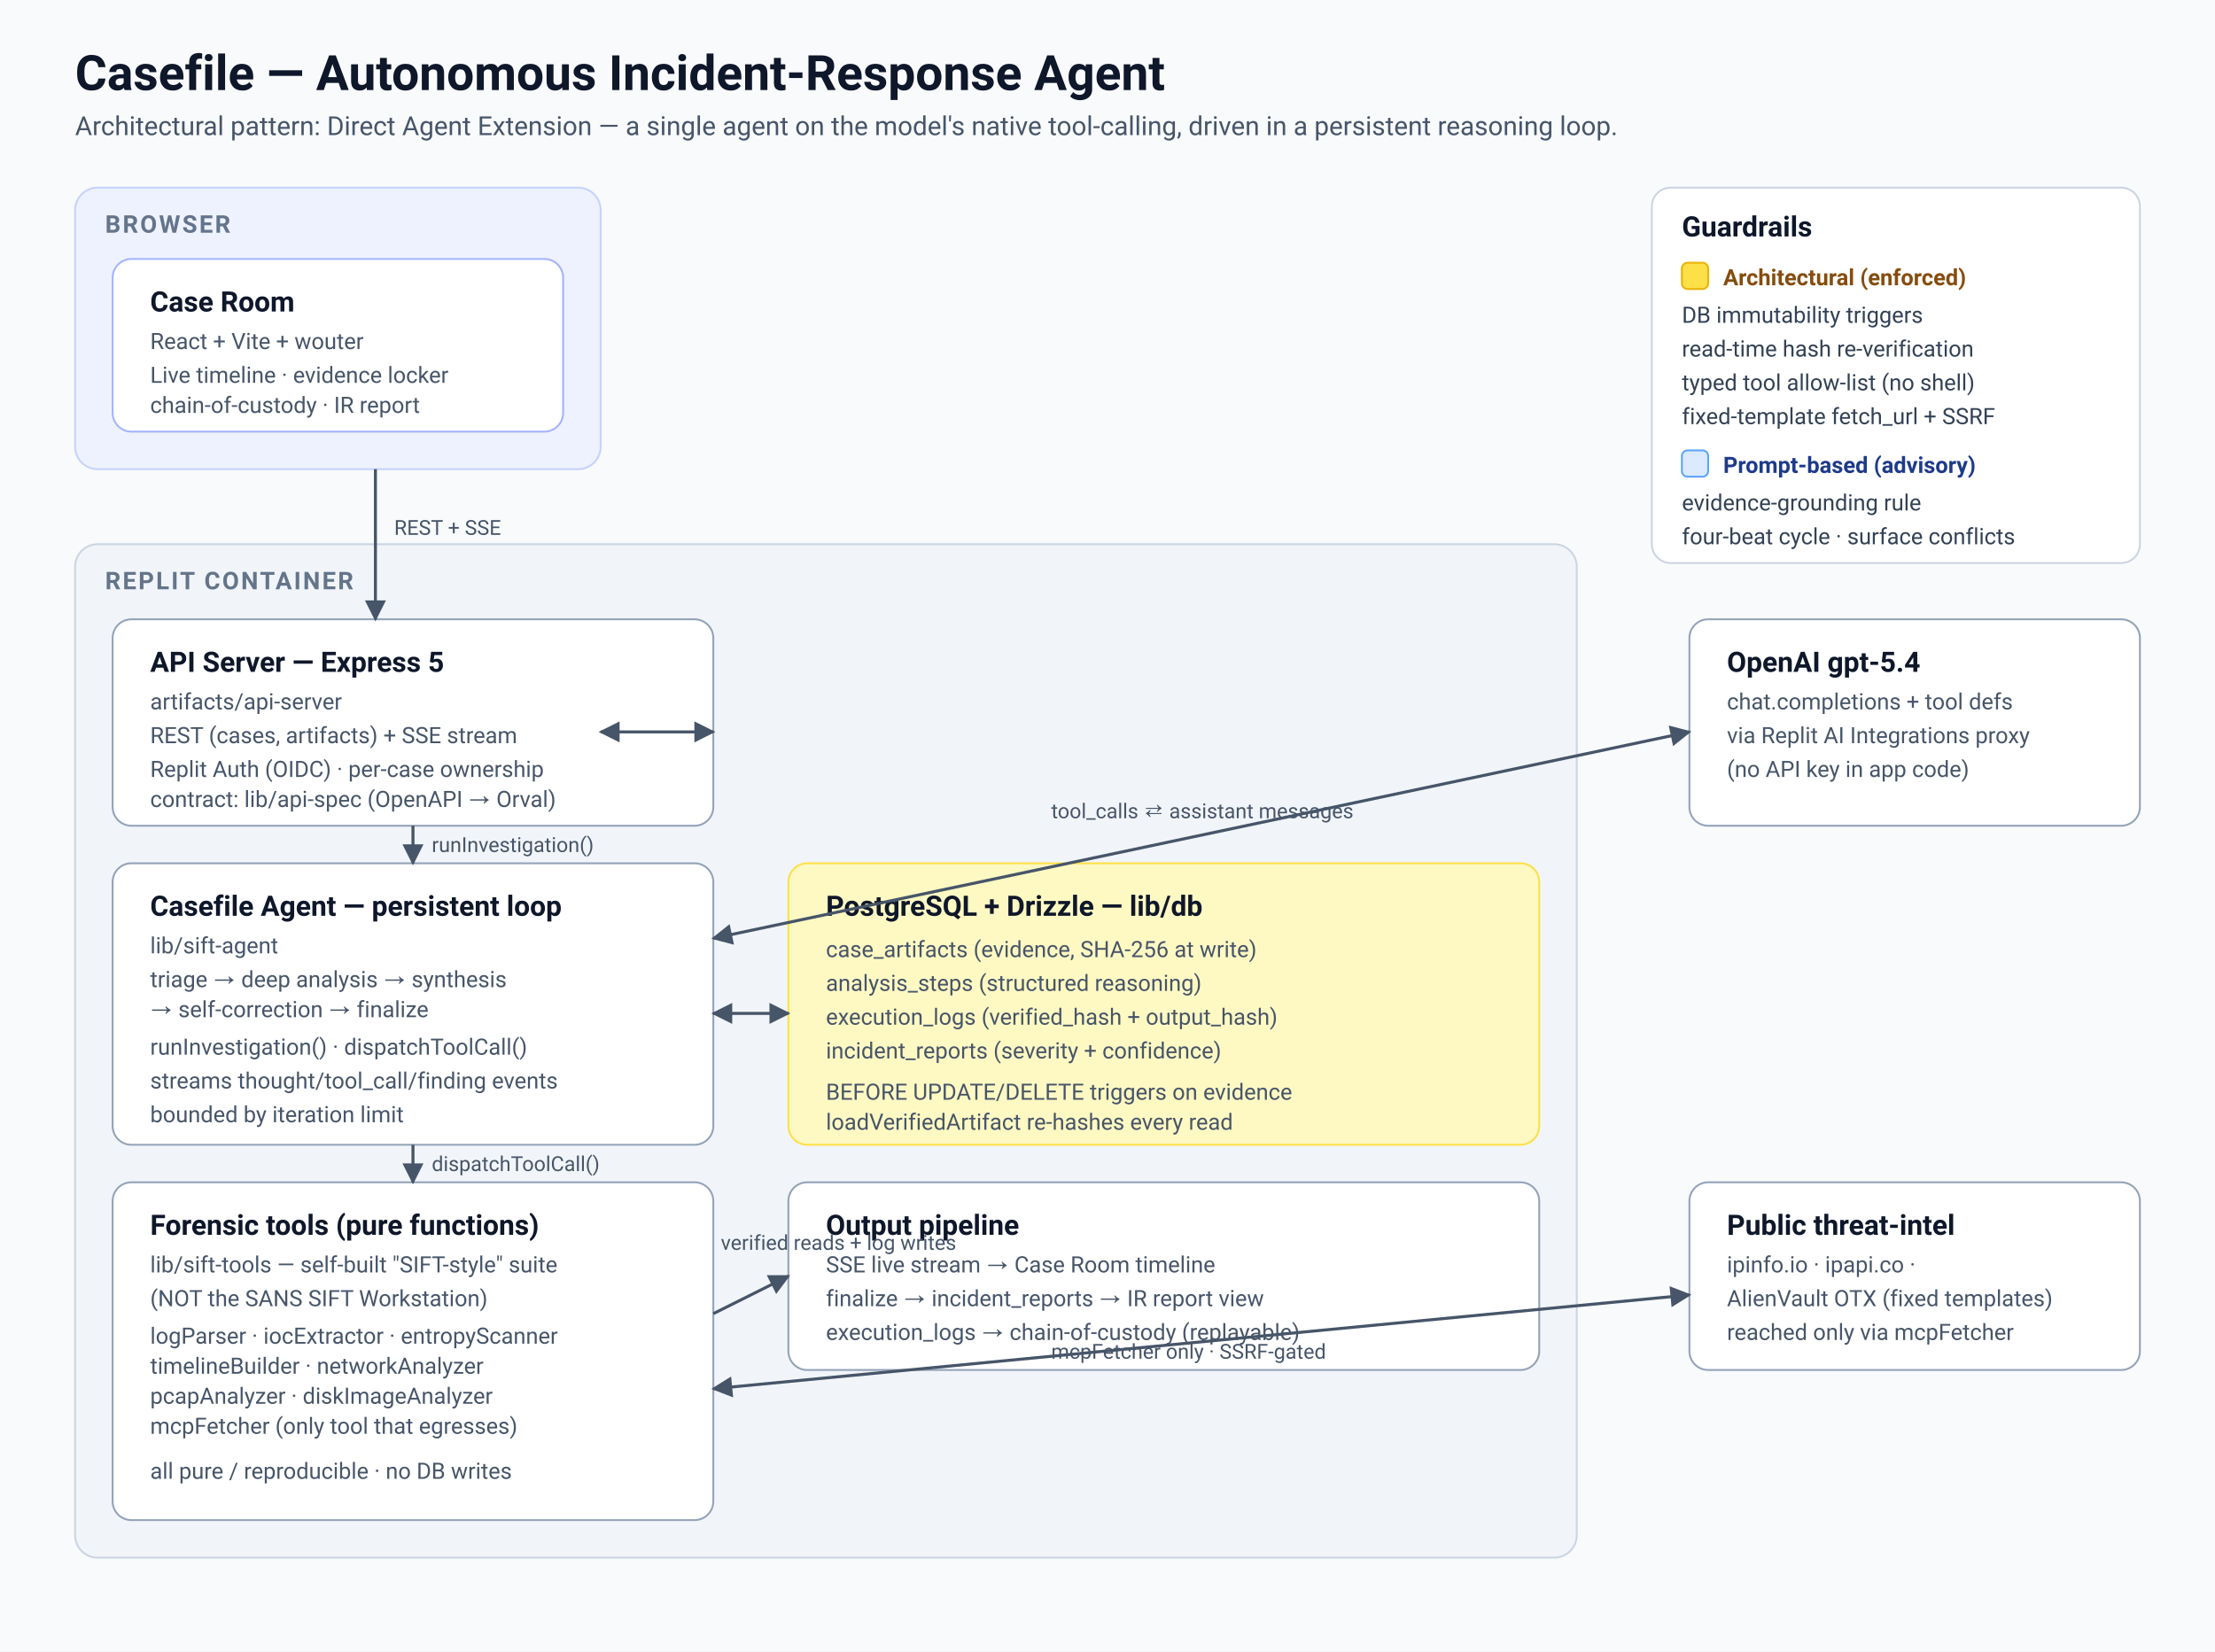
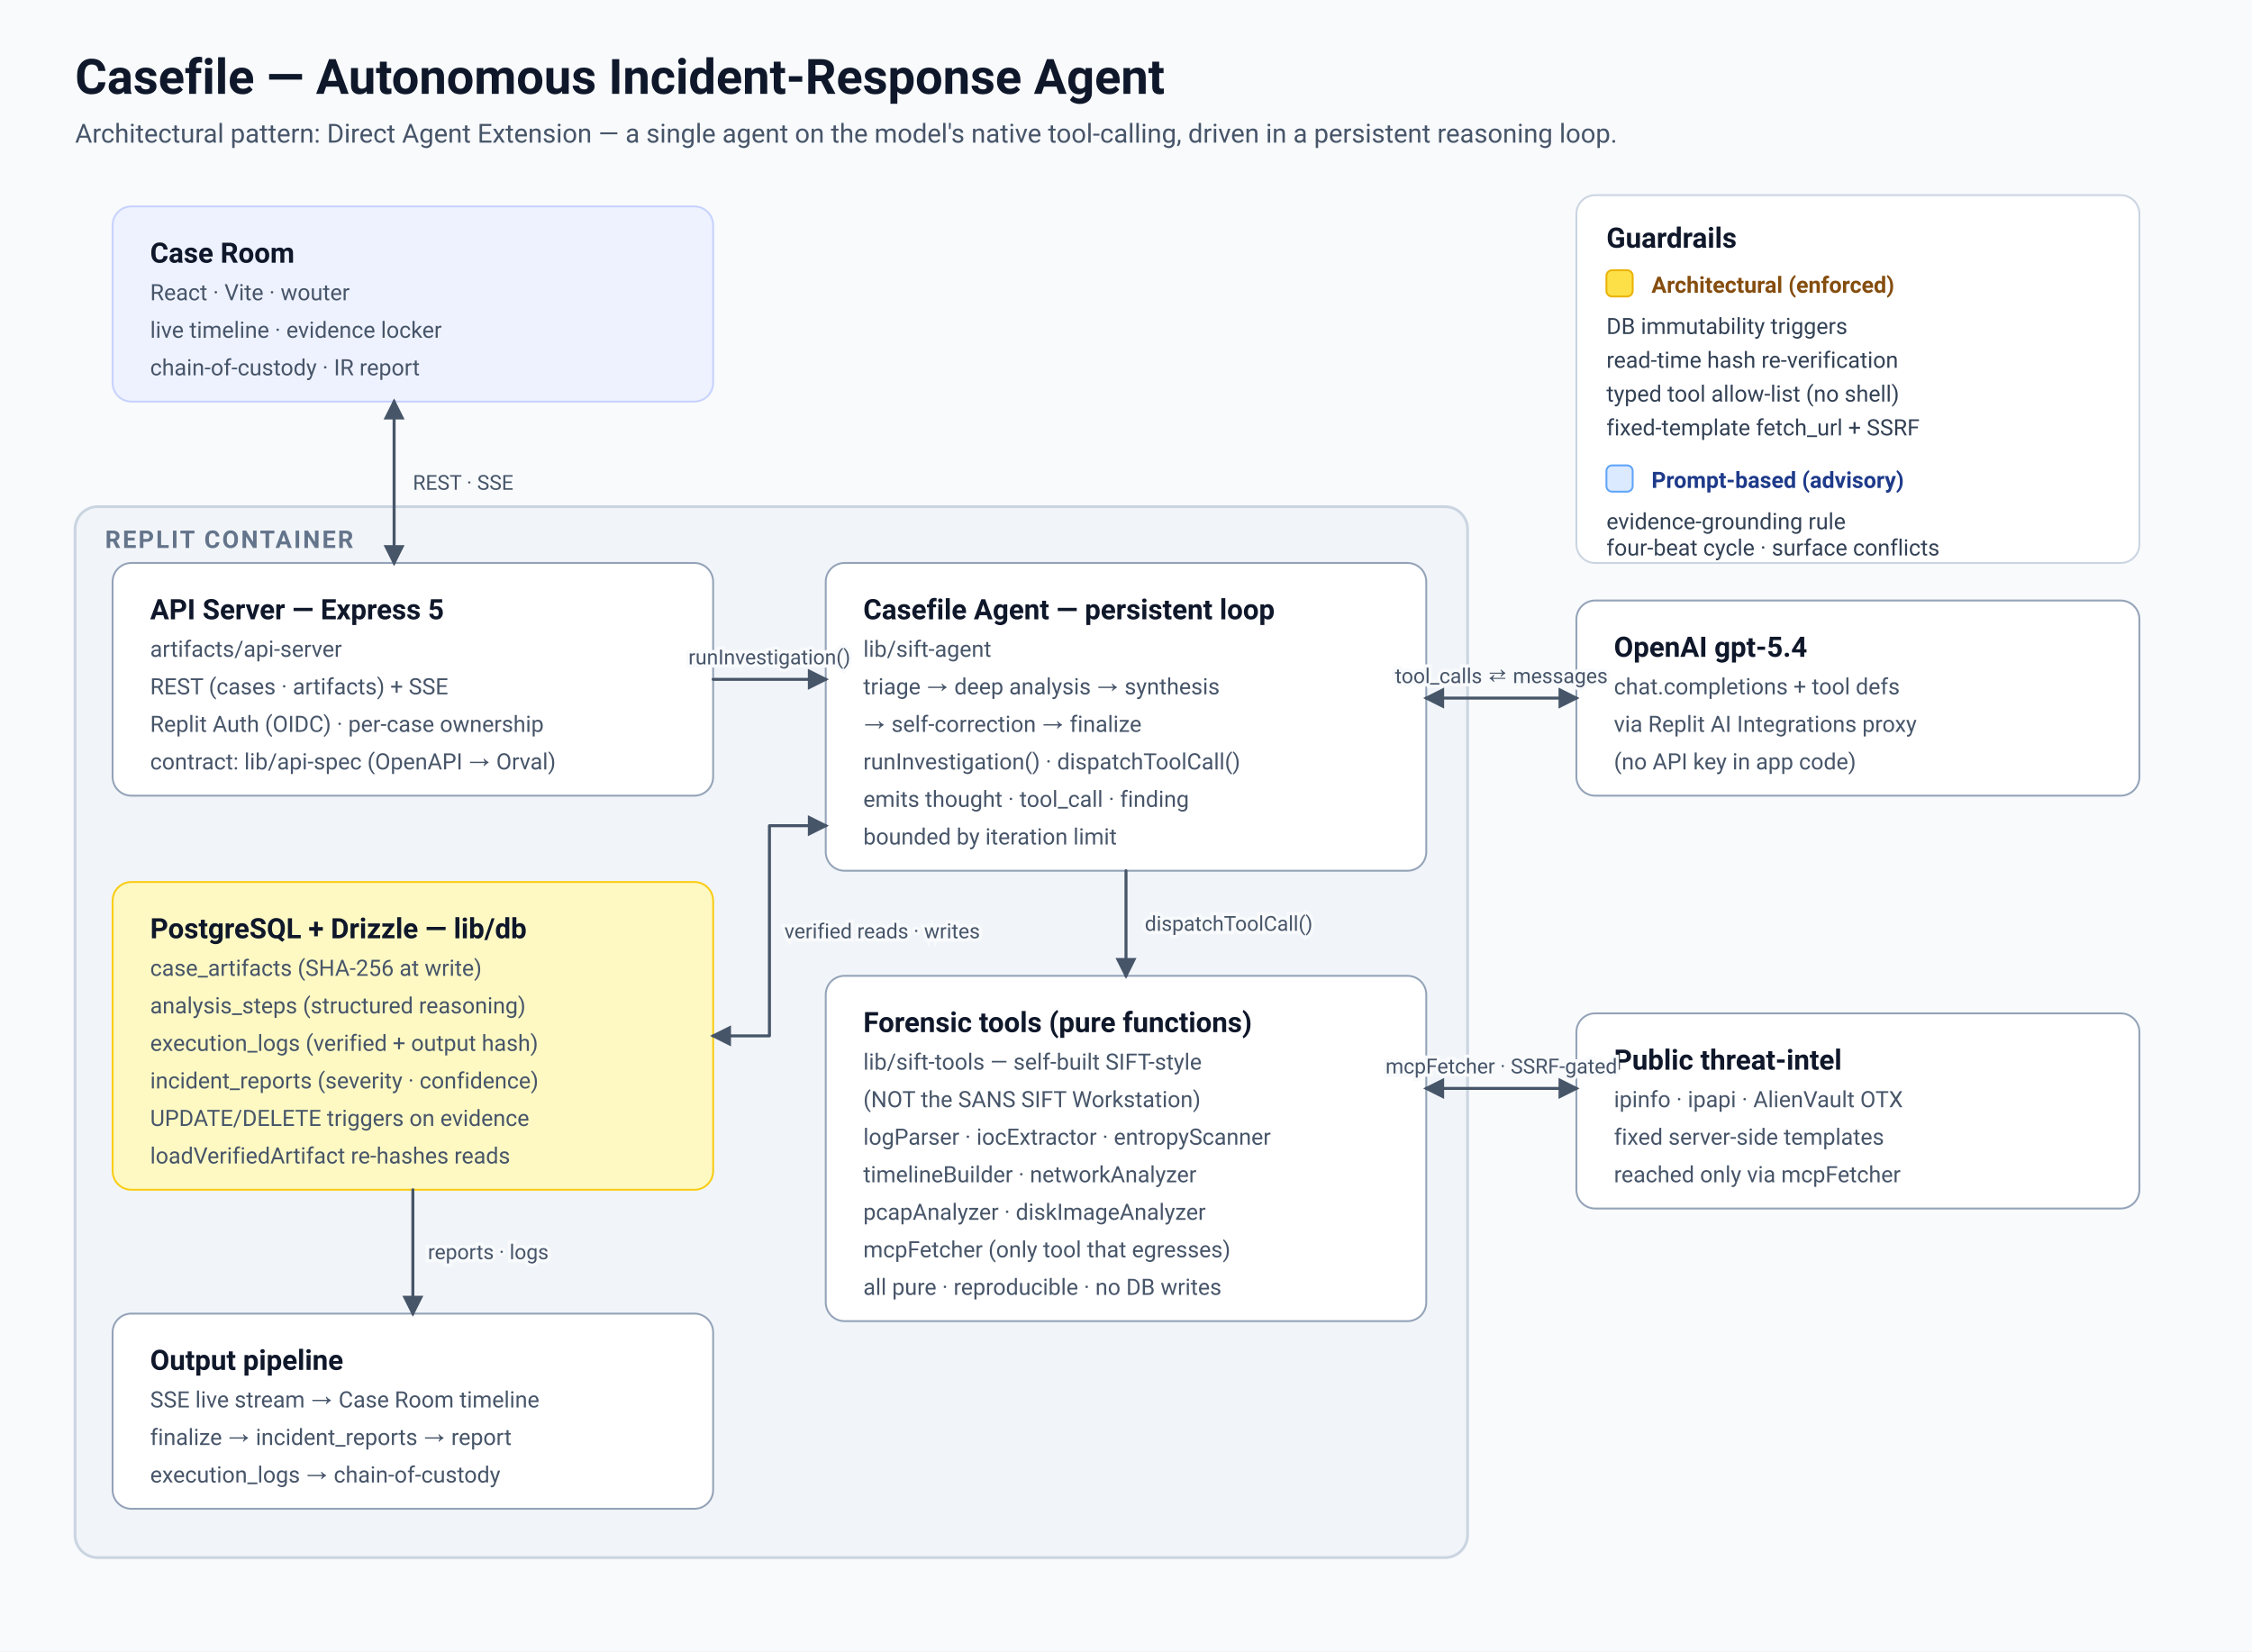
- <svg xmlns="http://www.w3.org/2000/svg" width="1180" height="880" viewBox="0 0 1180 880" font-family="-apple-system, Segoe UI, Roboto, Helvetica, Arial, sans-serif">
+ <svg xmlns="http://www.w3.org/2000/svg" width="1200" height="880" viewBox="0 0 1200 880" font-family="-apple-system, Segoe UI, Roboto, Helvetica, Arial, sans-serif">
  <defs>
-     <marker id="arrow" viewBox="0 0 10 10" refX="9" refY="5" markerWidth="7" markerHeight="7" orient="auto-start-reverse">
+     <marker id="arrow" viewBox="0 0 10 10" refX="8.5" refY="5" markerWidth="7" markerHeight="7" orient="auto-start-reverse">
      <path d="M 0 0 L 10 5 L 0 10 z" fill="#475569" />
    </marker>
    <style>
-       .title { font-size: 26px; font-weight: 700; fill: #0f172a; }
-       .subtitle { font-size: 14px; fill: #475569; }
-       .zone { font-size: 13px; font-weight: 700; fill: #64748b; letter-spacing: .08em; }
-       .box-title { font-size: 15px; font-weight: 700; fill: #0f172a; }
-       .box-sub { font-size: 12px; fill: #475569; }
-       .edge { stroke: #475569; stroke-width: 1.6; fill: none; }
-       .edge-label { font-size: 11px; fill: #475569; }
-       .pill { font-size: 12px; font-weight: 700; }
-       .legend { font-size: 12px; fill: #334155; }
+       .title      { font-size: 26px; font-weight: 700; fill: #0f172a; }
+       .subtitle   { font-size: 14px; fill: #475569; }
+       .zone       { font-size: 13px; font-weight: 700; fill: #64748b; letter-spacing: .08em; }
+       .box-title  { font-size: 15px; font-weight: 700; fill: #0f172a; }
+       .box-sub    { font-size: 12px; fill: #475569; }
+       .edge       { stroke: #475569; stroke-width: 1.6; fill: none; stroke-linejoin: round; stroke-linecap: round; }
+       .edge-label { font-size: 11px; fill: #475569; stroke: #f8fafc; stroke-width: 3.5; paint-order: stroke; }
+       .pill       { font-size: 12px; font-weight: 700; }
+       .legend     { font-size: 12px; fill: #334155; }
    </style>
  </defs>
-   <rect width="1180" height="880" fill="#f8fafc" />
-   <text x="40" y="48" class="title">Casefile — Autonomous Incident-Response Agent</text>
-   <text x="40" y="72" class="subtitle">Architectural pattern: Direct Agent Extension — a single agent on the model's native tool-calling, driven in a persistent reasoning loop.</text>
-   <rect x="40" y="100" width="280" height="150" rx="12" fill="#eef2ff" stroke="#c7d2fe" />
-   <text x="56" y="124" class="zone">BROWSER</text>
-   <rect x="60" y="138" width="240" height="92" rx="10" fill="#ffffff" stroke="#a5b4fc" />
-   <text x="80" y="166" class="box-title">Case Room</text>
-   <text x="80" y="186" class="box-sub">React + Vite + wouter</text>
-   <text x="80" y="204" class="box-sub">Live timeline · evidence locker</text>
-   <text x="80" y="220" class="box-sub">chain-of-custody · IR report</text>
-   <rect x="40" y="290" width="800" height="540" rx="12" fill="#f1f5f9" stroke="#cbd5e1" />
-   <text x="56" y="314" class="zone">REPLIT CONTAINER</text>
-   <rect x="60" y="330" width="320" height="110" rx="10" fill="#ffffff" stroke="#94a3b8" />
-   <text x="80" y="358" class="box-title">API Server — Express 5</text>
-   <text x="80" y="378" class="box-sub">artifacts/api-server</text>
-   <text x="80" y="396" class="box-sub">REST (cases, artifacts) + SSE stream</text>
-   <text x="80" y="414" class="box-sub">Replit Auth (OIDC) · per-case ownership</text>
-   <text x="80" y="430" class="box-sub">contract: lib/api-spec (OpenAPI → Orval)</text>
-   <rect x="60" y="460" width="320" height="150" rx="10" fill="#ffffff" stroke="#94a3b8" />
-   <text x="80" y="488" class="box-title">Casefile Agent — persistent loop</text>
-   <text x="80" y="508" class="box-sub">lib/sift-agent</text>
-   <text x="80" y="526" class="box-sub">triage → deep analysis → synthesis</text>
-   <text x="80" y="542" class="box-sub">→ self-correction → finalize</text>
-   <text x="80" y="562" class="box-sub">runInvestigation() · dispatchToolCall()</text>
-   <text x="80" y="580" class="box-sub">streams thought/tool_call/finding events</text>
-   <text x="80" y="598" class="box-sub">bounded by iteration limit</text>
-   <rect x="60" y="630" width="320" height="180" rx="10" fill="#ffffff" stroke="#94a3b8" />
-   <text x="80" y="658" class="box-title">Forensic tools (pure functions)</text>
-   <text x="80" y="678" class="box-sub">lib/sift-tools — self-built "SIFT-style" suite</text>
-   <text x="80" y="696" class="box-sub">(NOT the SANS SIFT Workstation)</text>
-   <text x="80" y="716" class="box-sub">logParser · iocExtractor · entropyScanner</text>
-   <text x="80" y="732" class="box-sub">timelineBuilder · networkAnalyzer</text>
-   <text x="80" y="748" class="box-sub">pcapAnalyzer · diskImageAnalyzer</text>
-   <text x="80" y="764" class="box-sub">mcpFetcher (only tool that egresses)</text>
-   <text x="80" y="788" class="box-sub">all pure / reproducible · no DB writes</text>
-   <rect x="420" y="460" width="400" height="150" rx="10" fill="#fef9c3" stroke="#fde047" />
-   <text x="440" y="488" class="box-title">PostgreSQL + Drizzle — lib/db</text>
-   <text x="440" y="510" class="box-sub">case_artifacts (evidence, SHA-256 at write)</text>
-   <text x="440" y="528" class="box-sub">analysis_steps (structured reasoning)</text>
-   <text x="440" y="546" class="box-sub">execution_logs (verified_hash + output_hash)</text>
-   <text x="440" y="564" class="box-sub">incident_reports (severity + confidence)</text>
-   <text x="440" y="586" class="box-sub">BEFORE UPDATE/DELETE triggers on evidence</text>
-   <text x="440" y="602" class="box-sub">loadVerifiedArtifact re-hashes every read</text>
-   <rect x="420" y="630" width="400" height="100" rx="10" fill="#ffffff" stroke="#94a3b8" />
-   <text x="440" y="658" class="box-title">Output pipeline</text>
-   <text x="440" y="678" class="box-sub">SSE live stream → Case Room timeline</text>
-   <text x="440" y="696" class="box-sub">finalize → incident_reports → IR report view</text>
-   <text x="440" y="714" class="box-sub">execution_logs → chain-of-custody (replayable)</text>
-   <rect x="900" y="330" width="240" height="110" rx="10" fill="#ffffff" stroke="#94a3b8" />
-   <text x="920" y="358" class="box-title">OpenAI gpt-5.4</text>
-   <text x="920" y="378" class="box-sub">chat.completions + tool defs</text>
-   <text x="920" y="396" class="box-sub">via Replit AI Integrations proxy</text>
-   <text x="920" y="414" class="box-sub">(no API key in app code)</text>
-   <rect x="900" y="630" width="240" height="100" rx="10" fill="#ffffff" stroke="#94a3b8" />
-   <text x="920" y="658" class="box-title">Public threat-intel</text>
-   <text x="920" y="678" class="box-sub">ipinfo.io · ipapi.co ·</text>
-   <text x="920" y="696" class="box-sub">AlienVault OTX (fixed templates)</text>
-   <text x="920" y="714" class="box-sub">reached only via mcpFetcher</text>
-   <line x1="200" y1="250" x2="200" y2="330" class="edge" marker-end="url(#arrow)" />
-   <text x="210" y="285" class="edge-label">REST + SSE</text>
-   <line x1="220" y1="440" x2="220" y2="460" class="edge" marker-end="url(#arrow)" />
-   <text x="230" y="454" class="edge-label">runInvestigation()</text>
-   <line x1="380" y1="500" x2="900" y2="390" class="edge" marker-end="url(#arrow)" marker-start="url(#arrow)" />
-   <text x="560" y="436" class="edge-label">tool_calls ⇄ assistant messages</text>
-   <line x1="220" y1="610" x2="220" y2="630" class="edge" marker-end="url(#arrow)" />
-   <text x="230" y="624" class="edge-label">dispatchToolCall()</text>
-   <line x1="380" y1="540" x2="420" y2="540" class="edge" marker-end="url(#arrow)" marker-start="url(#arrow)" />
-   <line x1="380" y1="700" x2="420" y2="680" class="edge" marker-end="url(#arrow)" />
-   <text x="384" y="666" class="edge-label">verified reads + log writes</text>
-   <line x1="380" y1="740" x2="900" y2="690" class="edge" marker-end="url(#arrow)" marker-start="url(#arrow)" />
-   <text x="560" y="724" class="edge-label">mcpFetcher only · SSRF-gated</text>
-   <line x1="380" y1="390" x2="320" y2="390" class="edge" marker-end="url(#arrow)" marker-start="url(#arrow)" />
-   <rect x="40" y="100" width="0" height="0" />
-   <g transform="translate(880,100)">
-     <rect x="0" y="0" width="260" height="200" rx="10" fill="#ffffff" stroke="#cbd5e1" />
-     <text x="16" y="26" class="box-title">Guardrails</text>
+   <rect width="1200" height="880" fill="#f8fafc" />
+   <text x="40" y="50" class="title">Casefile — Autonomous Incident-Response Agent</text>
+   <text x="40" y="76" class="subtitle">Architectural pattern: Direct Agent Extension — a single agent on the model's native tool-calling, driven in a persistent reasoning loop.</text>
+   <rect x="40" y="270" width="742" height="560" rx="12" fill="#f1f5f9" stroke="#cbd5e1" stroke-width="1.5" />
+   <text x="56" y="292" class="zone">REPLIT CONTAINER</text>
+   <rect x="60" y="110" width="320" height="104" rx="10" fill="#eef2ff" stroke="#c7d2fe" />
+   <text x="80" y="140" class="box-title">Case Room</text>
+   <text x="80" y="160" class="box-sub">React · Vite · wouter</text>
+   <text x="80" y="180" class="box-sub">live timeline · evidence locker</text>
+   <text x="80" y="200" class="box-sub">chain-of-custody · IR report</text>
+   <rect x="60" y="300" width="320" height="124" rx="10" fill="#ffffff" stroke="#94a3b8" />
+   <text x="80" y="330" class="box-title">API Server — Express 5</text>
+   <text x="80" y="350" class="box-sub">artifacts/api-server</text>
+   <text x="80" y="370" class="box-sub">REST (cases · artifacts) + SSE</text>
+   <text x="80" y="390" class="box-sub">Replit Auth (OIDC) · per-case ownership</text>
+   <text x="80" y="410" class="box-sub">contract: lib/api-spec (OpenAPI → Orval)</text>
+   <rect x="440" y="300" width="320" height="164" rx="10" fill="#ffffff" stroke="#94a3b8" />
+   <text x="460" y="330" class="box-title">Casefile Agent — persistent loop</text>
+   <text x="460" y="350" class="box-sub">lib/sift-agent</text>
+   <text x="460" y="370" class="box-sub">triage → deep analysis → synthesis</text>
+   <text x="460" y="390" class="box-sub">→ self-correction → finalize</text>
+   <text x="460" y="410" class="box-sub">runInvestigation() · dispatchToolCall()</text>
+   <text x="460" y="430" class="box-sub">emits thought · tool_call · finding</text>
+   <text x="460" y="450" class="box-sub">bounded by iteration limit</text>
+   <rect x="440" y="520" width="320" height="184" rx="10" fill="#ffffff" stroke="#94a3b8" />
+   <text x="460" y="550" class="box-title">Forensic tools (pure functions)</text>
+   <text x="460" y="570" class="box-sub">lib/sift-tools — self-built SIFT-style</text>
+   <text x="460" y="590" class="box-sub">(NOT the SANS SIFT Workstation)</text>
+   <text x="460" y="610" class="box-sub">logParser · iocExtractor · entropyScanner</text>
+   <text x="460" y="630" class="box-sub">timelineBuilder · networkAnalyzer</text>
+   <text x="460" y="650" class="box-sub">pcapAnalyzer · diskImageAnalyzer</text>
+   <text x="460" y="670" class="box-sub">mcpFetcher (only tool that egresses)</text>
+   <text x="460" y="690" class="box-sub">all pure · reproducible · no DB writes</text>
+   <rect x="60" y="470" width="320" height="164" rx="10" fill="#fef9c3" stroke="#facc15" />
+   <text x="80" y="500" class="box-title">PostgreSQL + Drizzle — lib/db</text>
+   <text x="80" y="520" class="box-sub">case_artifacts (SHA-256 at write)</text>
+   <text x="80" y="540" class="box-sub">analysis_steps (structured reasoning)</text>
+   <text x="80" y="560" class="box-sub">execution_logs (verified + output hash)</text>
+   <text x="80" y="580" class="box-sub">incident_reports (severity · confidence)</text>
+   <text x="80" y="600" class="box-sub">UPDATE/DELETE triggers on evidence</text>
+   <text x="80" y="620" class="box-sub">loadVerifiedArtifact re-hashes reads</text>
+   <rect x="60" y="700" width="320" height="104" rx="10" fill="#ffffff" stroke="#94a3b8" />
+   <text x="80" y="730" class="box-title">Output pipeline</text>
+   <text x="80" y="750" class="box-sub">SSE live stream → Case Room timeline</text>
+   <text x="80" y="770" class="box-sub">finalize → incident_reports → report</text>
+   <text x="80" y="790" class="box-sub">execution_logs → chain-of-custody</text>
+   <rect x="840" y="320" width="300" height="104" rx="10" fill="#ffffff" stroke="#94a3b8" />
+   <text x="860" y="350" class="box-title">OpenAI gpt-5.4</text>
+   <text x="860" y="370" class="box-sub">chat.completions + tool defs</text>
+   <text x="860" y="390" class="box-sub">via Replit AI Integrations proxy</text>
+   <text x="860" y="410" class="box-sub">(no API key in app code)</text>
+   <rect x="840" y="540" width="300" height="104" rx="10" fill="#ffffff" stroke="#94a3b8" />
+   <text x="860" y="570" class="box-title">Public threat-intel</text>
+   <text x="860" y="590" class="box-sub">ipinfo · ipapi · AlienVault OTX</text>
+   <text x="860" y="610" class="box-sub">fixed server-side templates</text>
+   <text x="860" y="630" class="box-sub">reached only via mcpFetcher</text>
+   <line x1="210" y1="214" x2="210" y2="300" class="edge" marker-start="url(#arrow)" marker-end="url(#arrow)" />
+   <text x="220" y="261" class="edge-label">REST · SSE</text>
+   <line x1="380" y1="362" x2="440" y2="362" class="edge" marker-end="url(#arrow)" />
+   <text x="410" y="354" text-anchor="middle" class="edge-label">runInvestigation()</text>
+   <line x1="760" y1="372" x2="840" y2="372" class="edge" marker-start="url(#arrow)" marker-end="url(#arrow)" />
+   <text x="800" y="364" text-anchor="middle" class="edge-label">tool_calls ⇄ messages</text>
+   <line x1="600" y1="464" x2="600" y2="520" class="edge" marker-end="url(#arrow)" />
+   <text x="610" y="496" class="edge-label">dispatchToolCall()</text>
+   <line x1="760" y1="580" x2="840" y2="580" class="edge" marker-start="url(#arrow)" marker-end="url(#arrow)" />
+   <text x="800" y="572" text-anchor="middle" class="edge-label">mcpFetcher · SSRF-gated</text>
+   <polyline points="440,440 410,440 410,552 380,552" class="edge" marker-start="url(#arrow)" marker-end="url(#arrow)" />
+   <text x="418" y="500" class="edge-label">verified reads · writes</text>
+   <line x1="220" y1="634" x2="220" y2="700" class="edge" marker-end="url(#arrow)" />
+   <text x="228" y="671" class="edge-label">reports · logs</text>
+   <g transform="translate(840,104)">
+     <rect x="0" y="0" width="300" height="196" rx="10" fill="#ffffff" stroke="#cbd5e1" />
+     <text x="16" y="28" class="box-title">Guardrails</text>
    <rect x="16" y="40" width="14" height="14" rx="3" fill="#fde047" stroke="#eab308" />
-     <text x="38" y="52" class="pill" fill="#854d0e">Architectural (enforced)</text>
-     <text x="16" y="72" class="legend">DB immutability triggers</text>
-     <text x="16" y="90" class="legend">read-time hash re-verification</text>
-     <text x="16" y="108" class="legend">typed tool allow-list (no shell)</text>
-     <text x="16" y="126" class="legend">fixed-template fetch_url + SSRF</text>
-     <rect x="16" y="140" width="14" height="14" rx="3" fill="#dbeafe" stroke="#60a5fa" />
-     <text x="38" y="152" class="pill" fill="#1e3a8a">Prompt-based (advisory)</text>
-     <text x="16" y="172" class="legend">evidence-grounding rule</text>
-     <text x="16" y="190" class="legend">four-beat cycle · surface conflicts</text>
+     <text x="40" y="52" class="pill" fill="#854d0e">Architectural (enforced)</text>
+     <text x="16" y="74" class="legend">DB immutability triggers</text>
+     <text x="16" y="92" class="legend">read-time hash re-verification</text>
+     <text x="16" y="110" class="legend">typed tool allow-list (no shell)</text>
+     <text x="16" y="128" class="legend">fixed-template fetch_url + SSRF</text>
+     <rect x="16" y="144" width="14" height="14" rx="3" fill="#dbeafe" stroke="#60a5fa" />
+     <text x="40" y="156" class="pill" fill="#1e3a8a">Prompt-based (advisory)</text>
+     <text x="16" y="178" class="legend">evidence-grounding rule</text>
+     <text x="16" y="192" class="legend">four-beat cycle · surface conflicts</text>
  </g>
</svg>
